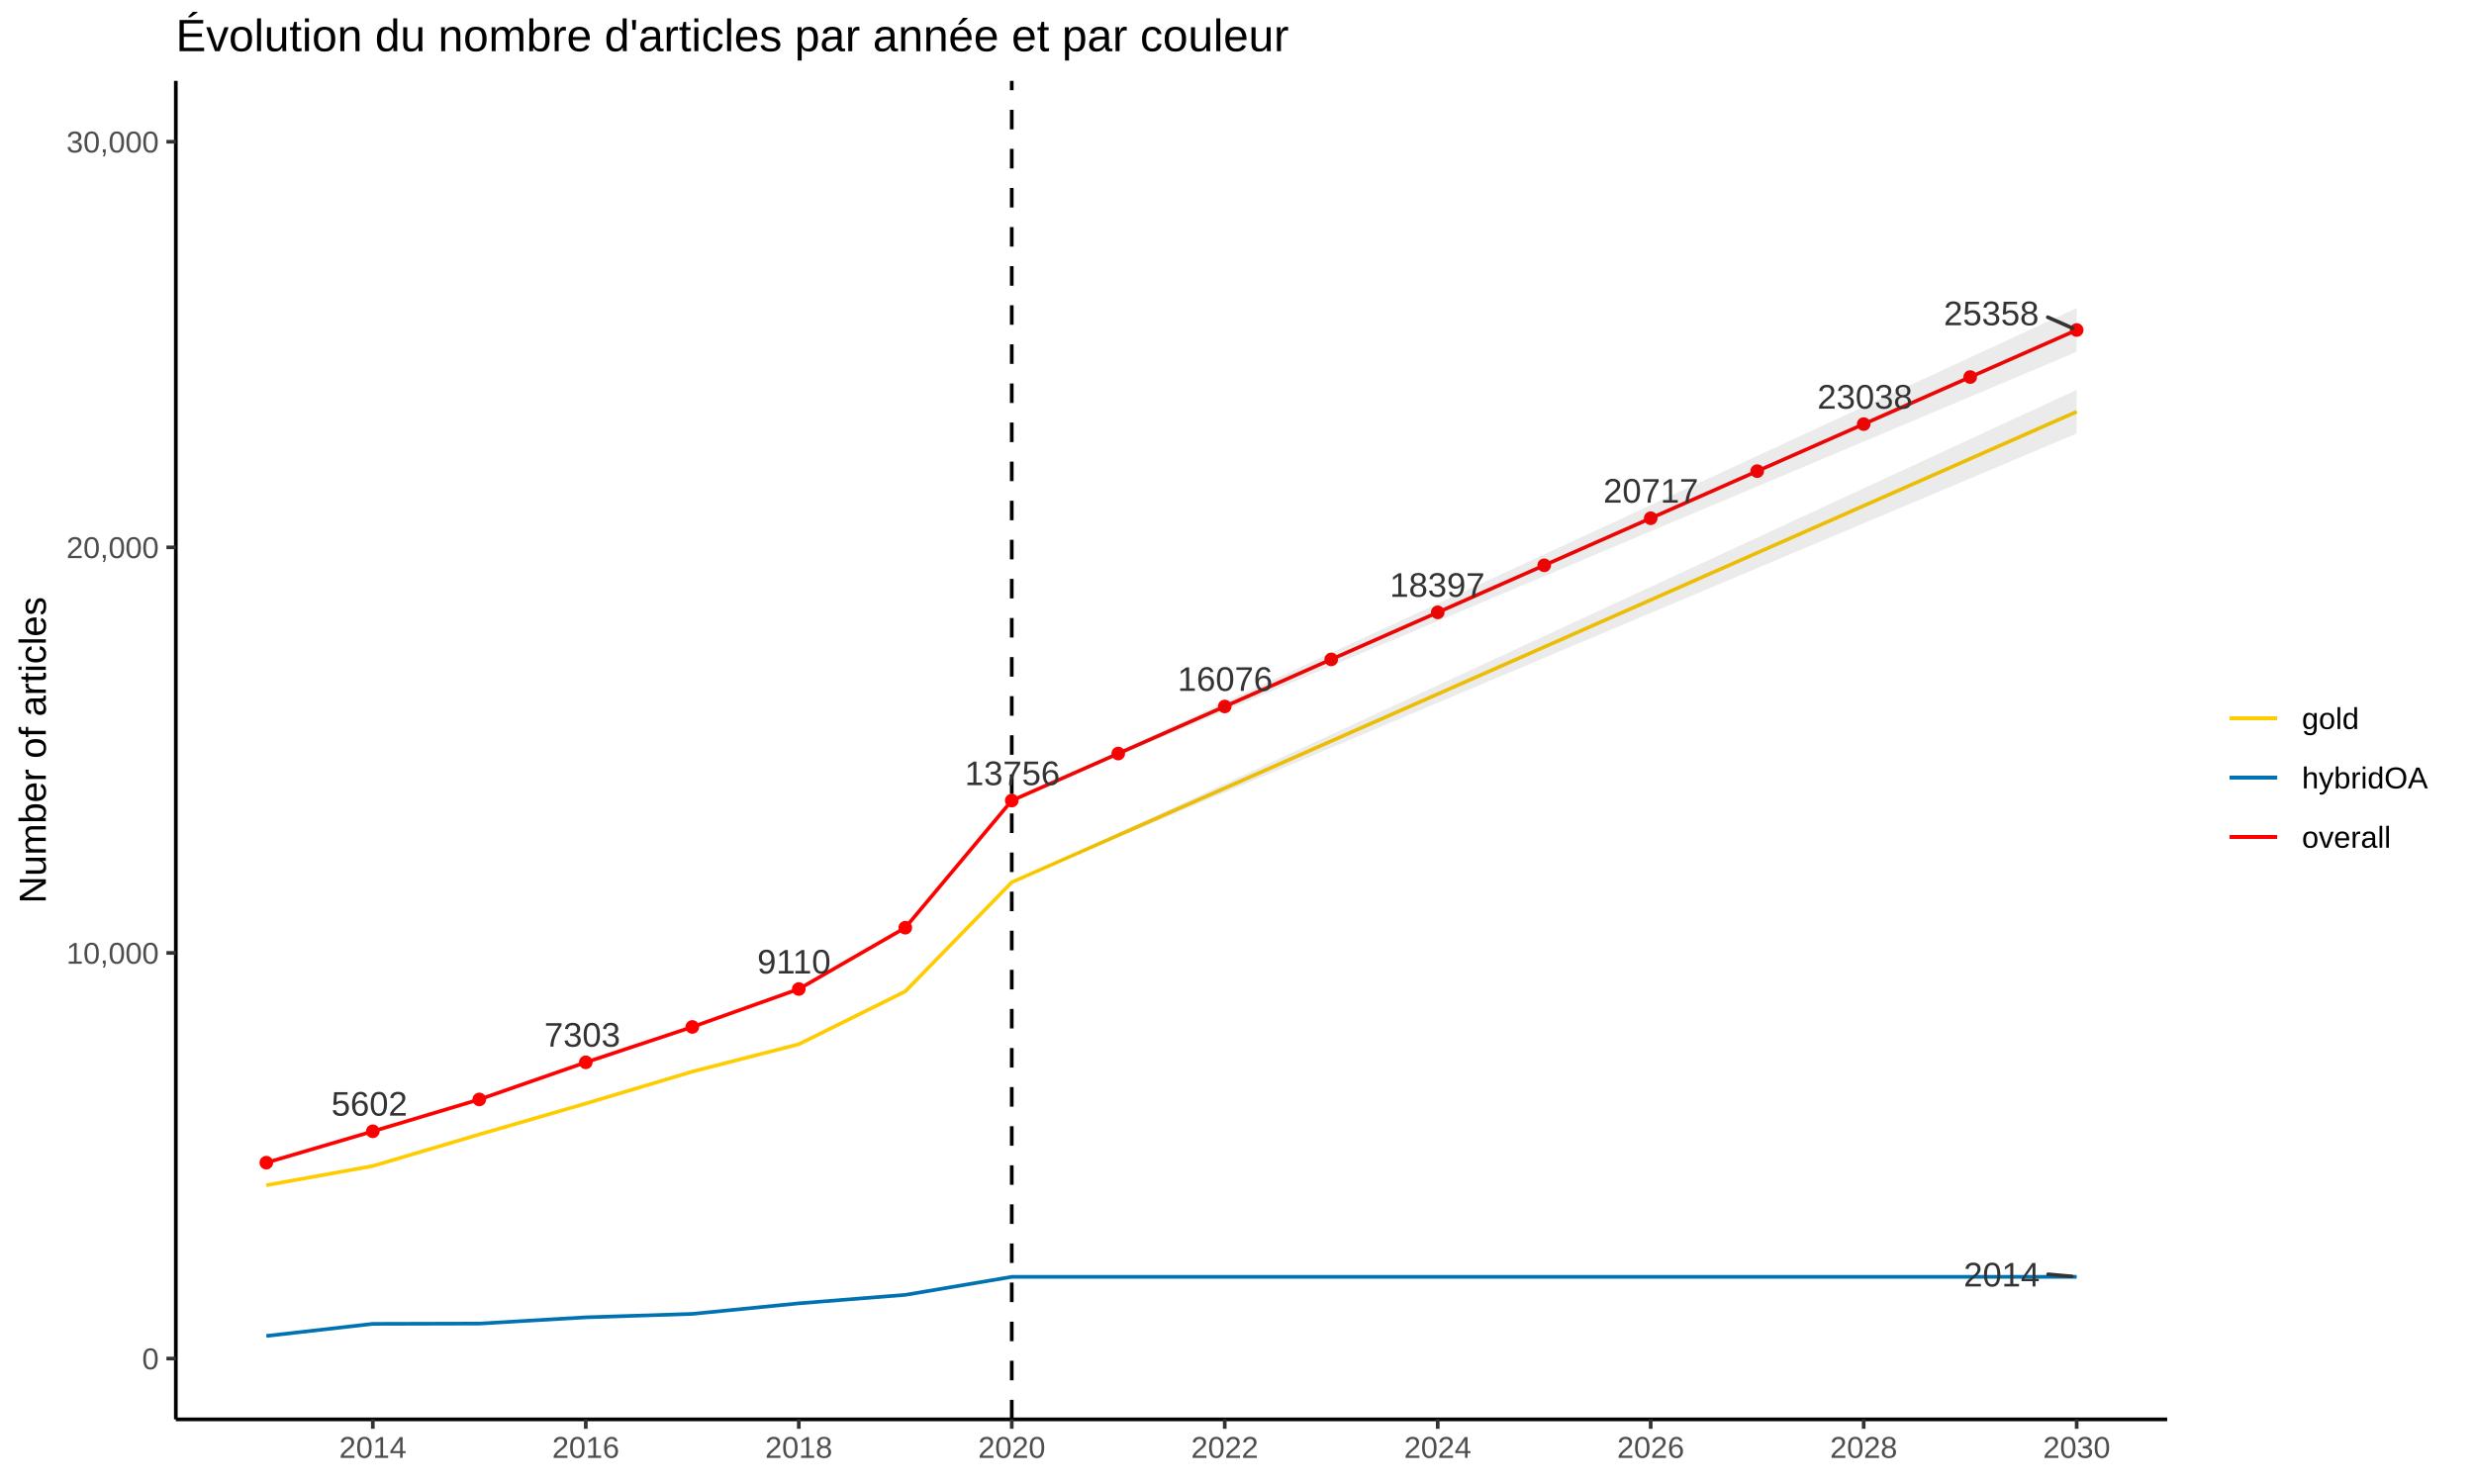
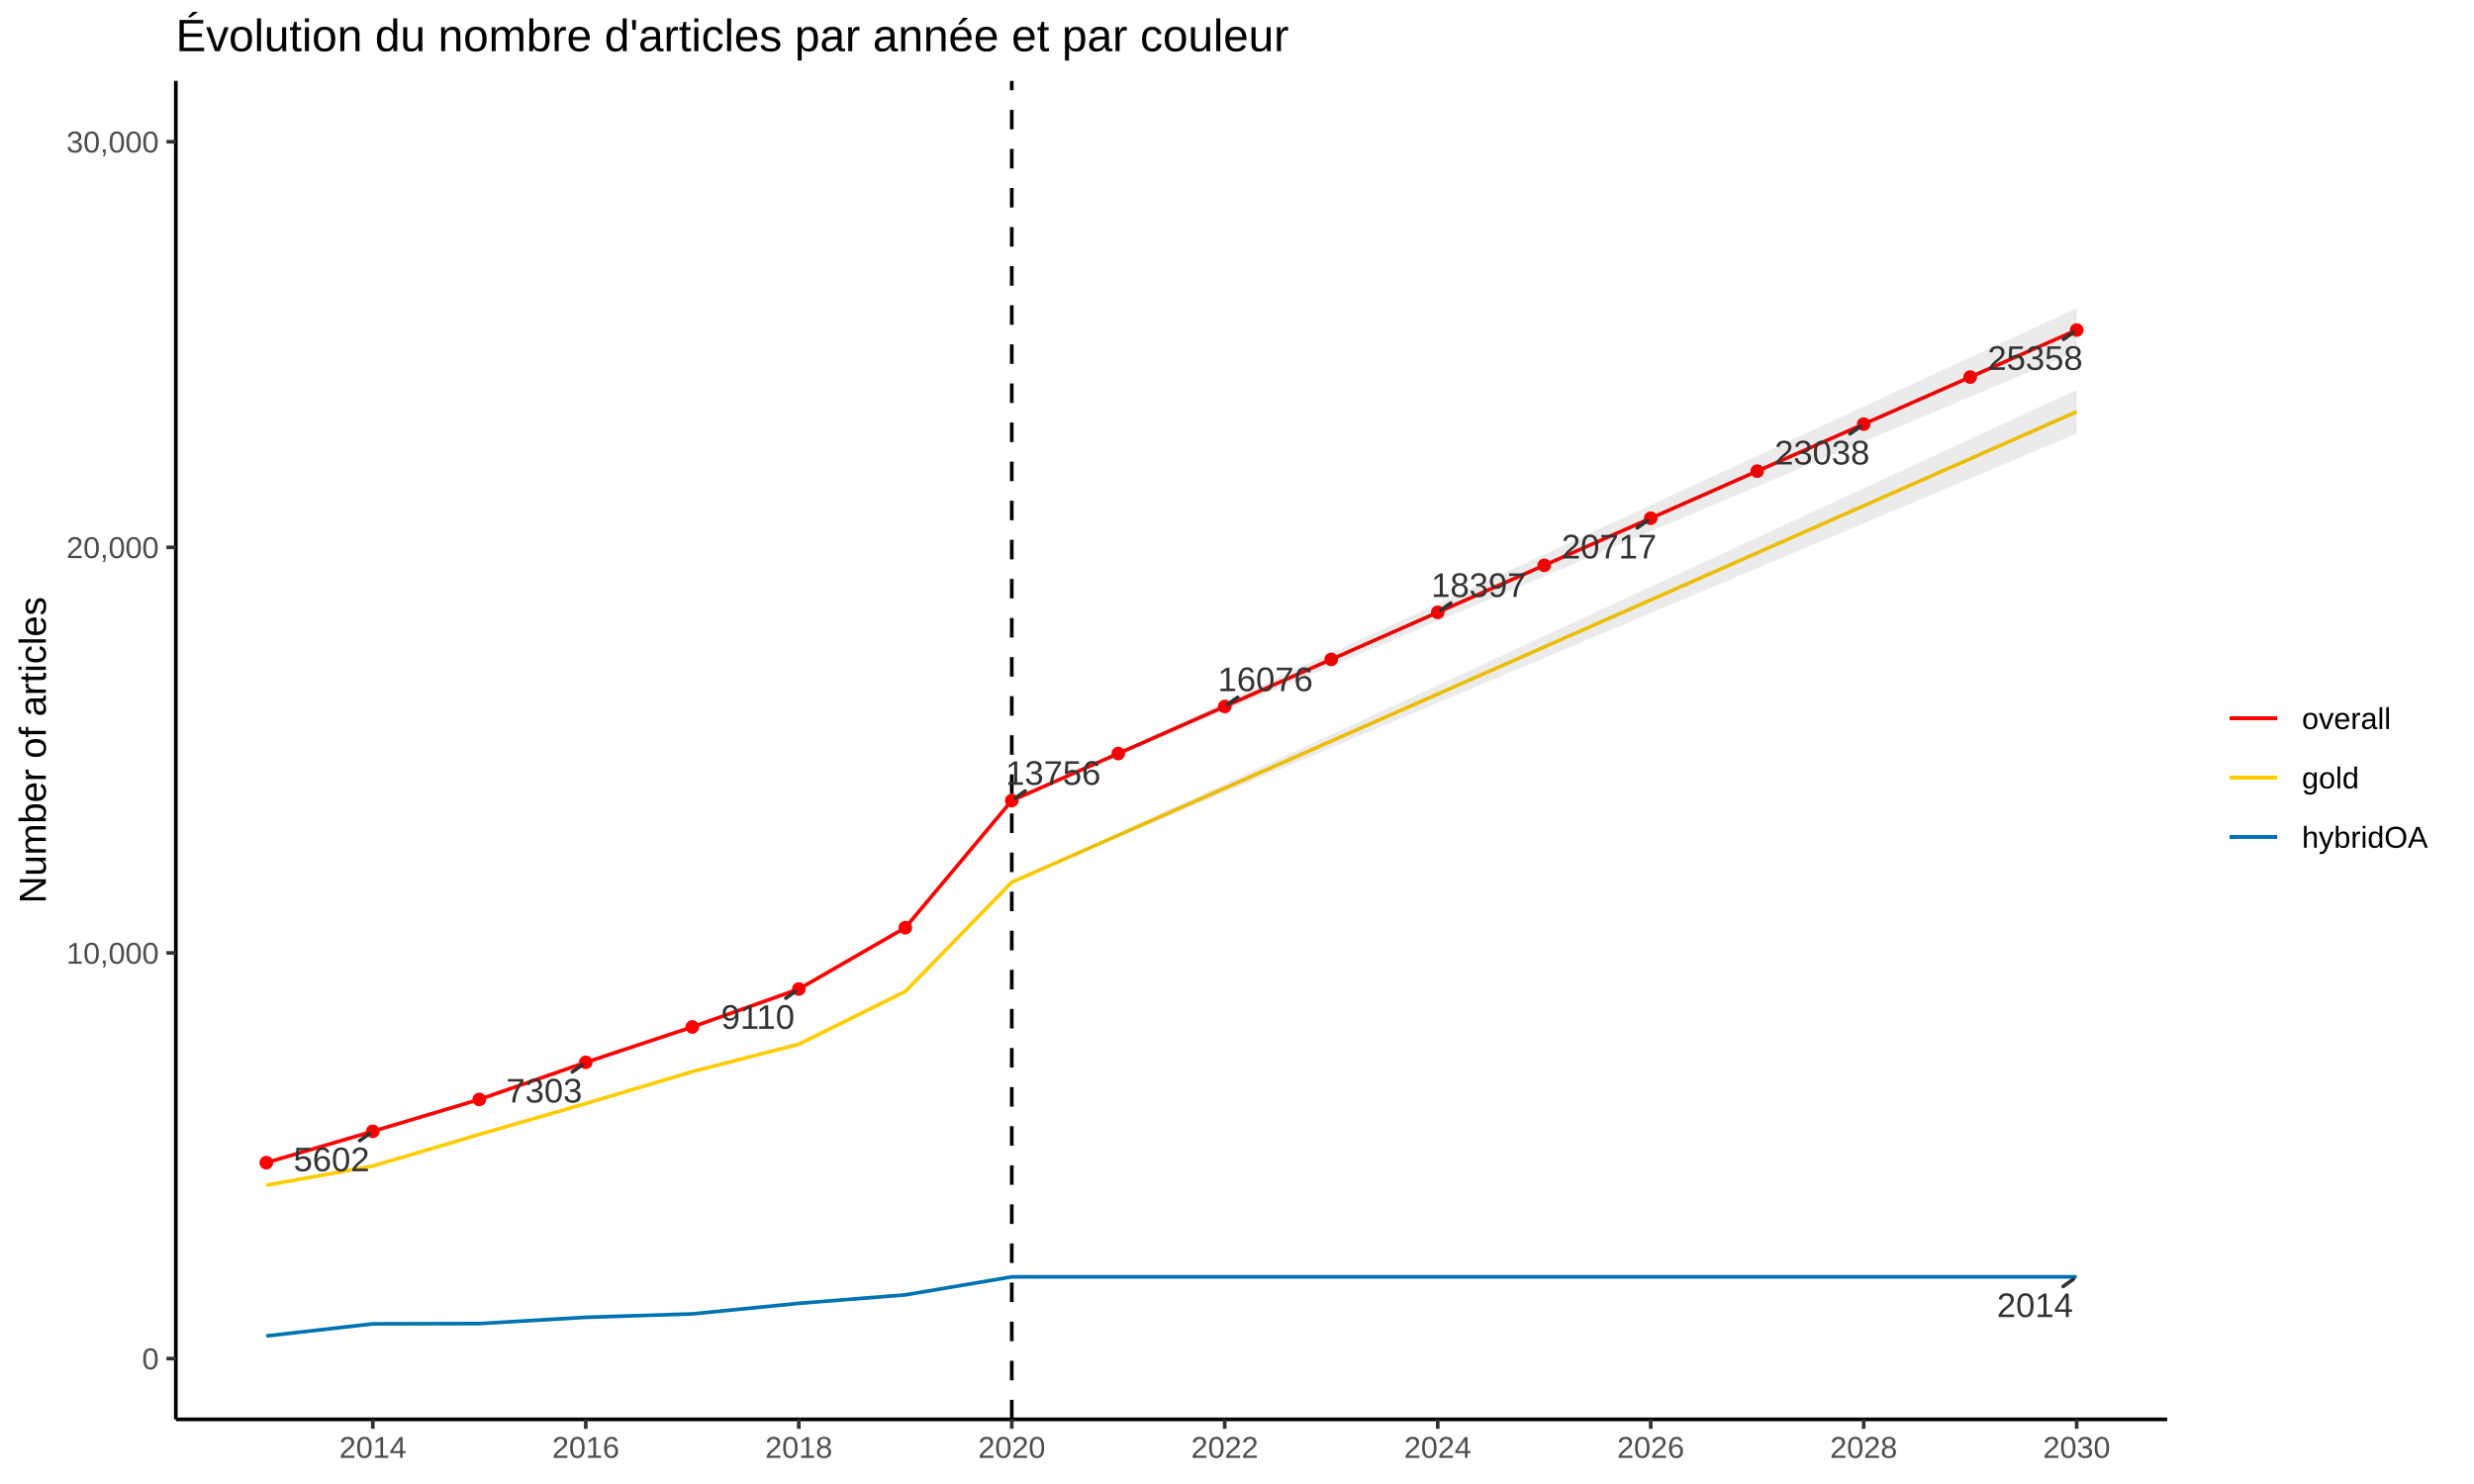
<svg xmlns="http://www.w3.org/2000/svg" class="svglite" width="720.00pt" height="432.00pt" viewBox="0 0 720.00 432.00">
  <defs>
    <style type="text/css">
    .svglite line, .svglite polyline, .svglite polygon, .svglite path, .svglite rect, .svglite circle {
      fill: none;
      stroke: #000000;
      stroke-linecap: round;
      stroke-linejoin: round;
      stroke-miterlimit: 10.00;
    }
    .svglite text {
      white-space: pre;
    }
  </style>
  </defs>
  <rect width="100%" height="100%" style="stroke: none; fill: #FFFFFF;" />
  <defs>
    <clipPath id="cpMC4wMHw3MjAuMDB8MC4wMHw0MzIuMDA=">
      <rect x="0.00" y="0.00" width="720.00" height="432.00" />
    </clipPath>
  </defs>
  <g clip-path="url(#cpMC4wMHw3MjAuMDB8MC4wMHw0MzIuMDA=)">
    <rect x="0" y="0" width="720.00" height="432.00" style="stroke-width: 1.07; stroke: #FFFFFF; fill: #FFFFFF;" />
  </g>
  <defs>
    <clipPath id="cpNTEuMTd8NjMwLjcxfDIzLjU0fDQxMy4xOQ==">
      <rect x="51.17" y="23.54" width="579.54" height="389.64" />
    </clipPath>
  </defs>
  <g clip-path="url(#cpNTEuMTd8NjMwLjcxfDIzLjU0fDQxMy4xOQ==)">
    <rect x="51.17" y="23.54" width="579.54" height="389.64" style="stroke-width: 1.07; stroke: none; fill: #FFFFFF;" />
    <polyline points="77.51,345.03 108.50,339.43 139.49,330.23 170.48,321.24 201.48,311.95 232.47,303.98 263.46,288.60 294.45,256.83 325.44,243.14 356.43,229.44 387.43,215.73 418.42,202.04 449.41,188.34 480.40,174.64 511.39,160.93 542.38,147.24 573.38,133.54 604.37,119.85 " style="stroke-width: 1.07; stroke: #FFCC00; stroke-linecap: butt;" />
    <polyline points="77.51,388.90 108.50,385.38 139.49,385.30 170.48,383.48 201.48,382.48 232.47,379.41 263.46,376.94 294.45,371.70 325.44,371.70 356.43,371.70 387.43,371.70 418.42,371.70 449.41,371.70 480.40,371.70 511.39,371.70 542.38,371.70 573.38,371.70 604.37,371.70 " style="stroke-width: 1.07; stroke: #0072B2; stroke-linecap: butt;" />
    <polyline points="77.51,338.46 108.50,329.33 139.49,320.05 170.48,309.25 201.48,298.95 232.47,287.91 263.46,270.06 294.45,233.05 325.44,219.36 356.43,205.66 387.43,191.95 418.42,178.26 449.41,164.56 480.40,150.86 511.39,137.15 542.38,123.46 573.38,109.76 604.37,96.07 " style="stroke-width: 1.07; stroke: #FF0000; stroke-linecap: butt;" />
    <circle cx="77.51" cy="338.46" r="1.63" style="stroke-width: 0.71; stroke: #FF0000; fill: #FF0000;" />
    <circle cx="108.50" cy="329.33" r="1.63" style="stroke-width: 0.71; stroke: #FF0000; fill: #FF0000;" />
    <circle cx="139.49" cy="320.05" r="1.63" style="stroke-width: 0.71; stroke: #FF0000; fill: #FF0000;" />
    <circle cx="170.48" cy="309.25" r="1.63" style="stroke-width: 0.71; stroke: #FF0000; fill: #FF0000;" />
    <circle cx="201.48" cy="298.95" r="1.63" style="stroke-width: 0.71; stroke: #FF0000; fill: #FF0000;" />
    <circle cx="232.47" cy="287.91" r="1.63" style="stroke-width: 0.71; stroke: #FF0000; fill: #FF0000;" />
    <circle cx="263.46" cy="270.06" r="1.63" style="stroke-width: 0.71; stroke: #FF0000; fill: #FF0000;" />
    <circle cx="294.45" cy="233.05" r="1.63" style="stroke-width: 0.71; stroke: #FF0000; fill: #FF0000;" />
    <circle cx="325.44" cy="219.36" r="1.63" style="stroke-width: 0.71; stroke: #FF0000; fill: #FF0000;" />
    <circle cx="356.43" cy="205.66" r="1.63" style="stroke-width: 0.71; stroke: #FF0000; fill: #FF0000;" />
    <circle cx="387.43" cy="191.95" r="1.63" style="stroke-width: 0.71; stroke: #FF0000; fill: #FF0000;" />
    <circle cx="418.42" cy="178.26" r="1.63" style="stroke-width: 0.71; stroke: #FF0000; fill: #FF0000;" />
    <circle cx="449.41" cy="164.56" r="1.63" style="stroke-width: 0.71; stroke: #FF0000; fill: #FF0000;" />
    <circle cx="480.40" cy="150.86" r="1.63" style="stroke-width: 0.71; stroke: #FF0000; fill: #FF0000;" />
    <circle cx="511.39" cy="137.15" r="1.63" style="stroke-width: 0.71; stroke: #FF0000; fill: #FF0000;" />
    <circle cx="542.38" cy="123.46" r="1.63" style="stroke-width: 0.71; stroke: #FF0000; fill: #FF0000;" />
    <circle cx="573.38" cy="109.76" r="1.63" style="stroke-width: 0.71; stroke: #FF0000; fill: #FF0000;" />
    <circle cx="604.37" cy="96.07" r="1.63" style="stroke-width: 0.71; stroke: #FF0000; fill: #FF0000;" />
    <polygon points="77.51,345.03 108.50,339.43 139.49,330.23 170.48,321.24 201.48,311.95 232.47,303.98 263.46,288.60 294.45,256.83 325.44,242.50 356.43,228.17 387.43,213.83 418.42,199.50 449.41,185.16 480.40,170.83 511.39,156.50 542.38,142.15 573.38,127.82 604.37,113.48 604.37,126.20 573.38,139.26 542.38,152.33 511.39,165.39 480.40,178.44 449.41,191.52 418.42,204.57 387.43,217.65 356.43,230.70 325.44,243.77 294.45,256.83 263.46,288.60 232.47,303.98 201.48,311.95 170.48,321.24 139.49,330.23 108.50,339.43 77.51,345.03 " style="stroke-width: 0.00; stroke: none; stroke-linecap: butt; fill: #333333; fill-opacity: 0.10;" />
    <polyline points="77.51,345.03 108.50,339.43 139.49,330.23 170.48,321.24 201.48,311.95 232.47,303.98 263.46,288.60 294.45,256.83 325.44,242.50 356.43,228.17 387.43,213.83 418.42,199.50 449.41,185.16 480.40,170.83 511.39,156.50 542.38,142.15 573.38,127.82 604.37,113.48 " style="stroke-width: 1.07; stroke: none; stroke-linecap: butt;" />
    <polyline points="604.37,126.20 573.38,139.26 542.38,152.33 511.39,165.39 480.40,178.44 449.41,191.52 418.42,204.57 387.43,217.65 356.43,230.70 325.44,243.77 294.45,256.83 263.46,288.60 232.47,303.98 201.48,311.95 170.48,321.24 139.49,330.23 108.50,339.43 77.51,345.03 " style="stroke-width: 1.07; stroke: none; stroke-linecap: butt;" />
    <polygon points="77.51,388.90 108.50,385.38 139.49,385.30 170.48,383.48 201.48,382.48 232.47,379.41 263.46,376.94 294.45,371.70 325.44,371.70 356.43,371.70 387.43,371.70 418.42,371.70 449.41,371.70 480.40,371.70 511.39,371.70 542.38,371.70 573.38,371.70 604.37,371.70 604.37,371.70 573.38,371.70 542.38,371.70 511.39,371.70 480.40,371.70 449.41,371.70 418.42,371.70 387.43,371.70 356.43,371.70 325.44,371.70 294.45,371.70 263.46,376.94 232.47,379.41 201.48,382.48 170.48,383.48 139.49,385.30 108.50,385.38 77.51,388.90 " style="stroke-width: 0.00; stroke: none; stroke-linecap: butt; fill: #333333; fill-opacity: 0.10;" />
    <polyline points="77.51,388.90 108.50,385.38 139.49,385.30 170.48,383.48 201.48,382.48 232.47,379.41 263.46,376.94 294.45,371.70 325.44,371.70 356.43,371.70 387.43,371.70 418.42,371.70 449.41,371.70 480.40,371.70 511.39,371.70 542.38,371.70 573.38,371.70 604.37,371.70 " style="stroke-width: 1.07; stroke: none; stroke-linecap: butt;" />
    <polyline points="604.37,371.70 573.38,371.70 542.38,371.70 511.39,371.70 480.40,371.70 449.41,371.70 418.42,371.70 387.43,371.70 356.43,371.70 325.44,371.70 294.45,371.70 263.46,376.94 232.47,379.41 201.48,382.48 170.48,383.48 139.49,385.30 108.50,385.38 77.51,388.90 " style="stroke-width: 1.07; stroke: none; stroke-linecap: butt;" />
    <polygon points="77.51,338.46 108.50,329.33 139.49,320.05 170.48,309.25 201.48,298.95 232.47,287.91 263.46,270.06 294.45,233.05 325.44,218.72 356.43,204.39 387.43,190.05 418.42,175.72 449.41,161.38 480.40,147.05 511.39,132.72 542.38,118.37 573.38,104.04 604.37,89.70 604.37,102.42 573.38,115.48 542.38,128.55 511.39,141.61 480.40,154.66 449.41,167.74 418.42,180.79 387.43,193.87 356.43,206.92 325.44,219.99 294.45,233.05 263.46,270.06 232.47,287.91 201.48,298.95 170.48,309.25 139.49,320.05 108.50,329.33 77.51,338.46 " style="stroke-width: 0.00; stroke: none; stroke-linecap: butt; fill: #333333; fill-opacity: 0.10;" />
    <polyline points="77.51,338.46 108.50,329.33 139.49,320.05 170.48,309.25 201.48,298.95 232.47,287.91 263.46,270.06 294.45,233.05 325.44,218.72 356.43,204.39 387.43,190.05 418.42,175.72 449.41,161.38 480.40,147.05 511.39,132.72 542.38,118.37 573.38,104.04 604.37,89.70 " style="stroke-width: 1.07; stroke: none; stroke-linecap: butt;" />
    <polyline points="604.37,102.42 573.38,115.48 542.38,128.55 511.39,141.61 480.40,154.66 449.41,167.74 418.42,180.79 387.43,193.87 356.43,206.92 325.44,219.99 294.45,233.05 263.46,270.06 232.47,287.91 201.48,298.95 170.48,309.25 139.49,320.05 108.50,329.33 77.51,338.46 " style="stroke-width: 1.07; stroke: none; stroke-linecap: butt;" />
    <line x1="294.45" y1="413.19" x2="294.45" y2="23.54" style="stroke-width: 1.07; stroke-dasharray: 5.69,5.69; stroke-linecap: butt;" />
-     <line x1="595.96" y1="92.34" x2="603.20" y2="95.55" style="stroke-width: 1.07; stroke: #333333;" />
-     <text x="96.42" y="324.78" style="font-size: 9.96px;fill: #333333; font-family: &quot;Arial&quot;;" textLength="22.78px" lengthAdjust="spacingAndGlyphs">5602</text>
-     <text x="158.39" y="304.69" style="font-size: 9.96px;fill: #333333; font-family: &quot;Arial&quot;;" textLength="22.78px" lengthAdjust="spacingAndGlyphs">7303</text>
-     <text x="220.37" y="283.40" style="font-size: 9.96px;fill: #333333; font-family: &quot;Arial&quot;;" textLength="22.78px" lengthAdjust="spacingAndGlyphs">9110</text>
-     <text x="280.79" y="228.55" style="font-size: 9.96px;fill: #333333; font-family: &quot;Arial&quot;;" textLength="28.48px" lengthAdjust="spacingAndGlyphs">13756</text>
-     <text x="342.69" y="201.12" style="font-size: 9.96px;fill: #333333; font-family: &quot;Arial&quot;;" textLength="28.48px" lengthAdjust="spacingAndGlyphs">16076</text>
-     <text x="404.45" y="173.74" style="font-size: 9.96px;fill: #333333; font-family: &quot;Arial&quot;;" textLength="28.48px" lengthAdjust="spacingAndGlyphs">18397</text>
-     <text x="466.61" y="146.33" style="font-size: 9.96px;fill: #333333; font-family: &quot;Arial&quot;;" textLength="28.48px" lengthAdjust="spacingAndGlyphs">20717</text>
-     <text x="528.90" y="118.96" style="font-size: 9.96px;fill: #333333; font-family: &quot;Arial&quot;;" textLength="28.48px" lengthAdjust="spacingAndGlyphs">23038</text>
-     <text x="565.68" y="94.68" style="font-size: 9.96px;fill: #333333; font-family: &quot;Arial&quot;;" textLength="28.48px" lengthAdjust="spacingAndGlyphs">25358</text>
-     <line x1="596.05" y1="370.95" x2="602.98" y2="371.57" style="stroke-width: 1.07; stroke: #333333;" />
-     <text x="571.47" y="374.50" style="font-size: 9.96px;fill: #333333; font-family: &quot;Arial&quot;;" textLength="22.78px" lengthAdjust="spacingAndGlyphs">2014</text>
+     <line x1="104.68" y1="332.04" x2="107.54" y2="330.01" style="stroke-width: 1.07; stroke: #333333;" />
+     <line x1="166.56" y1="312.04" x2="169.52" y2="309.93" style="stroke-width: 1.07; stroke: #333333;" />
+     <line x1="228.70" y1="290.58" x2="231.51" y2="288.59" style="stroke-width: 1.07; stroke: #333333;" />
+     <line x1="298.36" y1="230.27" x2="295.41" y2="232.37" style="stroke-width: 1.07; stroke: #333333;" />
+     <line x1="360.19" y1="203.00" x2="357.40" y2="204.98" style="stroke-width: 1.07; stroke: #333333;" />
+     <line x1="422.19" y1="175.58" x2="419.38" y2="177.57" style="stroke-width: 1.07; stroke: #333333;" />
+     <line x1="476.48" y1="153.65" x2="479.44" y2="151.55" style="stroke-width: 1.07; stroke: #333333;" />
+     <line x1="538.40" y1="126.30" x2="541.43" y2="124.14" style="stroke-width: 1.07; stroke: #333333;" />
+     <line x1="600.55" y1="98.77" x2="603.41" y2="96.75" style="stroke-width: 1.07; stroke: #333333;" />
+     <text x="96.50" y="340.96" text-anchor="middle" style="font-size: 9.96px;fill: #333333; font-family: &quot;Arial&quot;;" textLength="22.78px" lengthAdjust="spacingAndGlyphs">5602</text>
+     <text x="158.37" y="320.95" text-anchor="middle" style="font-size: 9.96px;fill: #333333; font-family: &quot;Arial&quot;;" textLength="22.78px" lengthAdjust="spacingAndGlyphs">7303</text>
+     <text x="220.56" y="299.50" text-anchor="middle" style="font-size: 9.96px;fill: #333333; font-family: &quot;Arial&quot;;" textLength="22.78px" lengthAdjust="spacingAndGlyphs">9110</text>
+     <text x="306.51" y="228.47" text-anchor="middle" style="font-size: 9.96px;fill: #333333; font-family: &quot;Arial&quot;;" textLength="28.48px" lengthAdjust="spacingAndGlyphs">13756</text>
+     <text x="368.27" y="201.20" text-anchor="middle" style="font-size: 9.96px;fill: #333333; font-family: &quot;Arial&quot;;" textLength="28.48px" lengthAdjust="spacingAndGlyphs">16076</text>
+     <text x="430.36" y="173.78" text-anchor="middle" style="font-size: 9.96px;fill: #333333; font-family: &quot;Arial&quot;;" textLength="28.48px" lengthAdjust="spacingAndGlyphs">18397</text>
+     <text x="468.30" y="162.56" text-anchor="middle" style="font-size: 9.96px;fill: #333333; font-family: &quot;Arial&quot;;" textLength="28.48px" lengthAdjust="spacingAndGlyphs">20717</text>
+     <text x="530.28" y="135.21" text-anchor="middle" style="font-size: 9.96px;fill: #333333; font-family: &quot;Arial&quot;;" textLength="28.48px" lengthAdjust="spacingAndGlyphs">23038</text>
+     <text x="592.28" y="107.68" text-anchor="middle" style="font-size: 9.96px;fill: #333333; font-family: &quot;Arial&quot;;" textLength="28.48px" lengthAdjust="spacingAndGlyphs">25358</text>
+     <line x1="600.43" y1="374.49" x2="603.41" y2="372.38" style="stroke-width: 1.07; stroke: #333333;" />
+     <text x="592.23" y="383.41" text-anchor="middle" style="font-size: 9.96px;fill: #333333; font-family: &quot;Arial&quot;;" textLength="22.78px" lengthAdjust="spacingAndGlyphs">2014</text>
  </g>
  <g clip-path="url(#cpMC4wMHw3MjAuMDB8MC4wMHw0MzIuMDA=)">
    <polyline points="51.17,413.19 51.17,23.54 " style="stroke-width: 1.07; stroke-linecap: butt;" />
    <text x="46.24" y="398.62" text-anchor="end" style="font-size: 8.80px;fill: #4D4D4D; font-family: &quot;Arial&quot;;" textLength="5.03px" lengthAdjust="spacingAndGlyphs">0</text>
    <text x="46.24" y="280.55" text-anchor="end" style="font-size: 8.80px;fill: #4D4D4D; font-family: &quot;Arial&quot;;" textLength="27.52px" lengthAdjust="spacingAndGlyphs">10,000</text>
    <text x="46.24" y="162.47" text-anchor="end" style="font-size: 8.80px;fill: #4D4D4D; font-family: &quot;Arial&quot;;" textLength="27.52px" lengthAdjust="spacingAndGlyphs">20,000</text>
    <text x="46.24" y="44.40" text-anchor="end" style="font-size: 8.80px;fill: #4D4D4D; font-family: &quot;Arial&quot;;" textLength="27.52px" lengthAdjust="spacingAndGlyphs">30,000</text>
    <polyline points="48.43,395.48 51.17,395.48 " style="stroke-width: 1.07; stroke: #333333; stroke-linecap: butt;" />
    <polyline points="48.43,277.40 51.17,277.40 " style="stroke-width: 1.07; stroke: #333333; stroke-linecap: butt;" />
    <polyline points="48.43,159.33 51.17,159.33 " style="stroke-width: 1.07; stroke: #333333; stroke-linecap: butt;" />
    <polyline points="48.43,41.26 51.17,41.26 " style="stroke-width: 1.07; stroke: #333333; stroke-linecap: butt;" />
    <polyline points="51.17,413.19 630.71,413.19 " style="stroke-width: 1.07; stroke-linecap: butt;" />
    <polyline points="108.50,415.93 108.50,413.19 " style="stroke-width: 1.07; stroke: #333333; stroke-linecap: butt;" />
    <polyline points="170.48,415.93 170.48,413.19 " style="stroke-width: 1.07; stroke: #333333; stroke-linecap: butt;" />
    <polyline points="232.47,415.93 232.47,413.19 " style="stroke-width: 1.07; stroke: #333333; stroke-linecap: butt;" />
    <polyline points="294.45,415.93 294.45,413.19 " style="stroke-width: 1.07; stroke: #333333; stroke-linecap: butt;" />
    <polyline points="356.43,415.93 356.43,413.19 " style="stroke-width: 1.07; stroke: #333333; stroke-linecap: butt;" />
    <polyline points="418.42,415.93 418.42,413.19 " style="stroke-width: 1.07; stroke: #333333; stroke-linecap: butt;" />
    <polyline points="480.40,415.93 480.40,413.19 " style="stroke-width: 1.07; stroke: #333333; stroke-linecap: butt;" />
    <polyline points="542.38,415.93 542.38,413.19 " style="stroke-width: 1.07; stroke: #333333; stroke-linecap: butt;" />
    <polyline points="604.37,415.93 604.37,413.19 " style="stroke-width: 1.07; stroke: #333333; stroke-linecap: butt;" />
    <text x="108.50" y="424.40" text-anchor="middle" style="font-size: 8.80px;fill: #4D4D4D; font-family: &quot;Arial&quot;;" textLength="20.13px" lengthAdjust="spacingAndGlyphs">2014</text>
    <text x="170.48" y="424.40" text-anchor="middle" style="font-size: 8.80px;fill: #4D4D4D; font-family: &quot;Arial&quot;;" textLength="20.13px" lengthAdjust="spacingAndGlyphs">2016</text>
    <text x="232.47" y="424.40" text-anchor="middle" style="font-size: 8.80px;fill: #4D4D4D; font-family: &quot;Arial&quot;;" textLength="20.13px" lengthAdjust="spacingAndGlyphs">2018</text>
    <text x="294.45" y="424.40" text-anchor="middle" style="font-size: 8.80px;fill: #4D4D4D; font-family: &quot;Arial&quot;;" textLength="20.13px" lengthAdjust="spacingAndGlyphs">2020</text>
    <text x="356.43" y="424.40" text-anchor="middle" style="font-size: 8.80px;fill: #4D4D4D; font-family: &quot;Arial&quot;;" textLength="20.13px" lengthAdjust="spacingAndGlyphs">2022</text>
    <text x="418.42" y="424.40" text-anchor="middle" style="font-size: 8.80px;fill: #4D4D4D; font-family: &quot;Arial&quot;;" textLength="20.13px" lengthAdjust="spacingAndGlyphs">2024</text>
    <text x="480.40" y="424.40" text-anchor="middle" style="font-size: 8.80px;fill: #4D4D4D; font-family: &quot;Arial&quot;;" textLength="20.13px" lengthAdjust="spacingAndGlyphs">2026</text>
    <text x="542.38" y="424.40" text-anchor="middle" style="font-size: 8.80px;fill: #4D4D4D; font-family: &quot;Arial&quot;;" textLength="20.13px" lengthAdjust="spacingAndGlyphs">2028</text>
    <text x="604.37" y="424.40" text-anchor="middle" style="font-size: 8.80px;fill: #4D4D4D; font-family: &quot;Arial&quot;;" textLength="20.13px" lengthAdjust="spacingAndGlyphs">2030</text>
    <text transform="translate(13.33,218.37) rotate(-90)" text-anchor="middle" style="font-size: 11.00px; font-family: &quot;Arial&quot;;" textLength="96.23px" lengthAdjust="spacingAndGlyphs">Number of articles</text>
    <rect x="641.67" y="178.98" width="72.85" height="78.78" style="stroke-width: 1.07; stroke: none; fill: #FFFFFF;" />
-     <line x1="648.88" y1="209.07" x2="662.70" y2="209.07" style="stroke-width: 1.07; stroke: #FFCC00; stroke-linecap: butt;" />
-     <line x1="648.88" y1="209.07" x2="662.70" y2="209.07" style="stroke-width: 1.07; stroke: #FFCC00; stroke-linecap: butt;" />
-     <line x1="648.88" y1="209.07" x2="662.70" y2="209.07" style="stroke-width: 1.07; stroke: #FFCC00; stroke-linecap: butt;" />
-     <line x1="648.88" y1="226.35" x2="662.70" y2="226.35" style="stroke-width: 1.07; stroke: #0072B2; stroke-linecap: butt;" />
-     <line x1="648.88" y1="226.35" x2="662.70" y2="226.35" style="stroke-width: 1.07; stroke: #0072B2; stroke-linecap: butt;" />
-     <line x1="648.88" y1="226.35" x2="662.70" y2="226.35" style="stroke-width: 1.07; stroke: #0072B2; stroke-linecap: butt;" />
-     <line x1="648.88" y1="243.63" x2="662.70" y2="243.63" style="stroke-width: 1.07; stroke: #FF0000; stroke-linecap: butt;" />
-     <line x1="648.88" y1="243.63" x2="662.70" y2="243.63" style="stroke-width: 1.07; stroke: #FF0000; stroke-linecap: butt;" />
-     <line x1="648.88" y1="243.63" x2="662.70" y2="243.63" style="stroke-width: 1.07; stroke: #FF0000; stroke-linecap: butt;" />
-     <text x="669.91" y="212.22" style="font-size: 8.80px; font-family: &quot;Arial&quot;;" textLength="18.40px" lengthAdjust="spacingAndGlyphs">gold</text>
-     <text x="669.91" y="229.50" style="font-size: 8.80px; font-family: &quot;Arial&quot;;" textLength="39.13px" lengthAdjust="spacingAndGlyphs">hybridOA</text>
-     <text x="669.91" y="246.78" style="font-size: 8.80px; font-family: &quot;Arial&quot;;" textLength="27.86px" lengthAdjust="spacingAndGlyphs">overall</text>
+     <line x1="648.88" y1="209.07" x2="662.70" y2="209.07" style="stroke-width: 1.07; stroke: #FF0000; stroke-linecap: butt;" />
+     <line x1="648.88" y1="209.07" x2="662.70" y2="209.07" style="stroke-width: 1.07; stroke: #FF0000; stroke-linecap: butt;" />
+     <line x1="648.88" y1="209.07" x2="662.70" y2="209.07" style="stroke-width: 1.07; stroke: #FF0000; stroke-linecap: butt;" />
+     <line x1="648.88" y1="226.35" x2="662.70" y2="226.35" style="stroke-width: 1.07; stroke: #FFCC00; stroke-linecap: butt;" />
+     <line x1="648.88" y1="226.35" x2="662.70" y2="226.35" style="stroke-width: 1.07; stroke: #FFCC00; stroke-linecap: butt;" />
+     <line x1="648.88" y1="226.35" x2="662.70" y2="226.35" style="stroke-width: 1.07; stroke: #FFCC00; stroke-linecap: butt;" />
+     <line x1="648.88" y1="243.63" x2="662.70" y2="243.63" style="stroke-width: 1.07; stroke: #0072B2; stroke-linecap: butt;" />
+     <line x1="648.88" y1="243.63" x2="662.70" y2="243.63" style="stroke-width: 1.07; stroke: #0072B2; stroke-linecap: butt;" />
+     <line x1="648.88" y1="243.63" x2="662.70" y2="243.63" style="stroke-width: 1.07; stroke: #0072B2; stroke-linecap: butt;" />
+     <text x="669.91" y="212.22" style="font-size: 8.80px; font-family: &quot;Arial&quot;;" textLength="27.86px" lengthAdjust="spacingAndGlyphs">overall</text>
+     <text x="669.91" y="229.50" style="font-size: 8.80px; font-family: &quot;Arial&quot;;" textLength="18.40px" lengthAdjust="spacingAndGlyphs">gold</text>
+     <text x="669.91" y="246.78" style="font-size: 8.80px; font-family: &quot;Arial&quot;;" textLength="39.13px" lengthAdjust="spacingAndGlyphs">hybridOA</text>
    <text x="51.17" y="14.90" style="font-size: 13.20px; font-family: &quot;Arial&quot;;" textLength="346.12px" lengthAdjust="spacingAndGlyphs">Évolution du nombre d'articles par année et par couleur</text>
  </g>
</svg>
